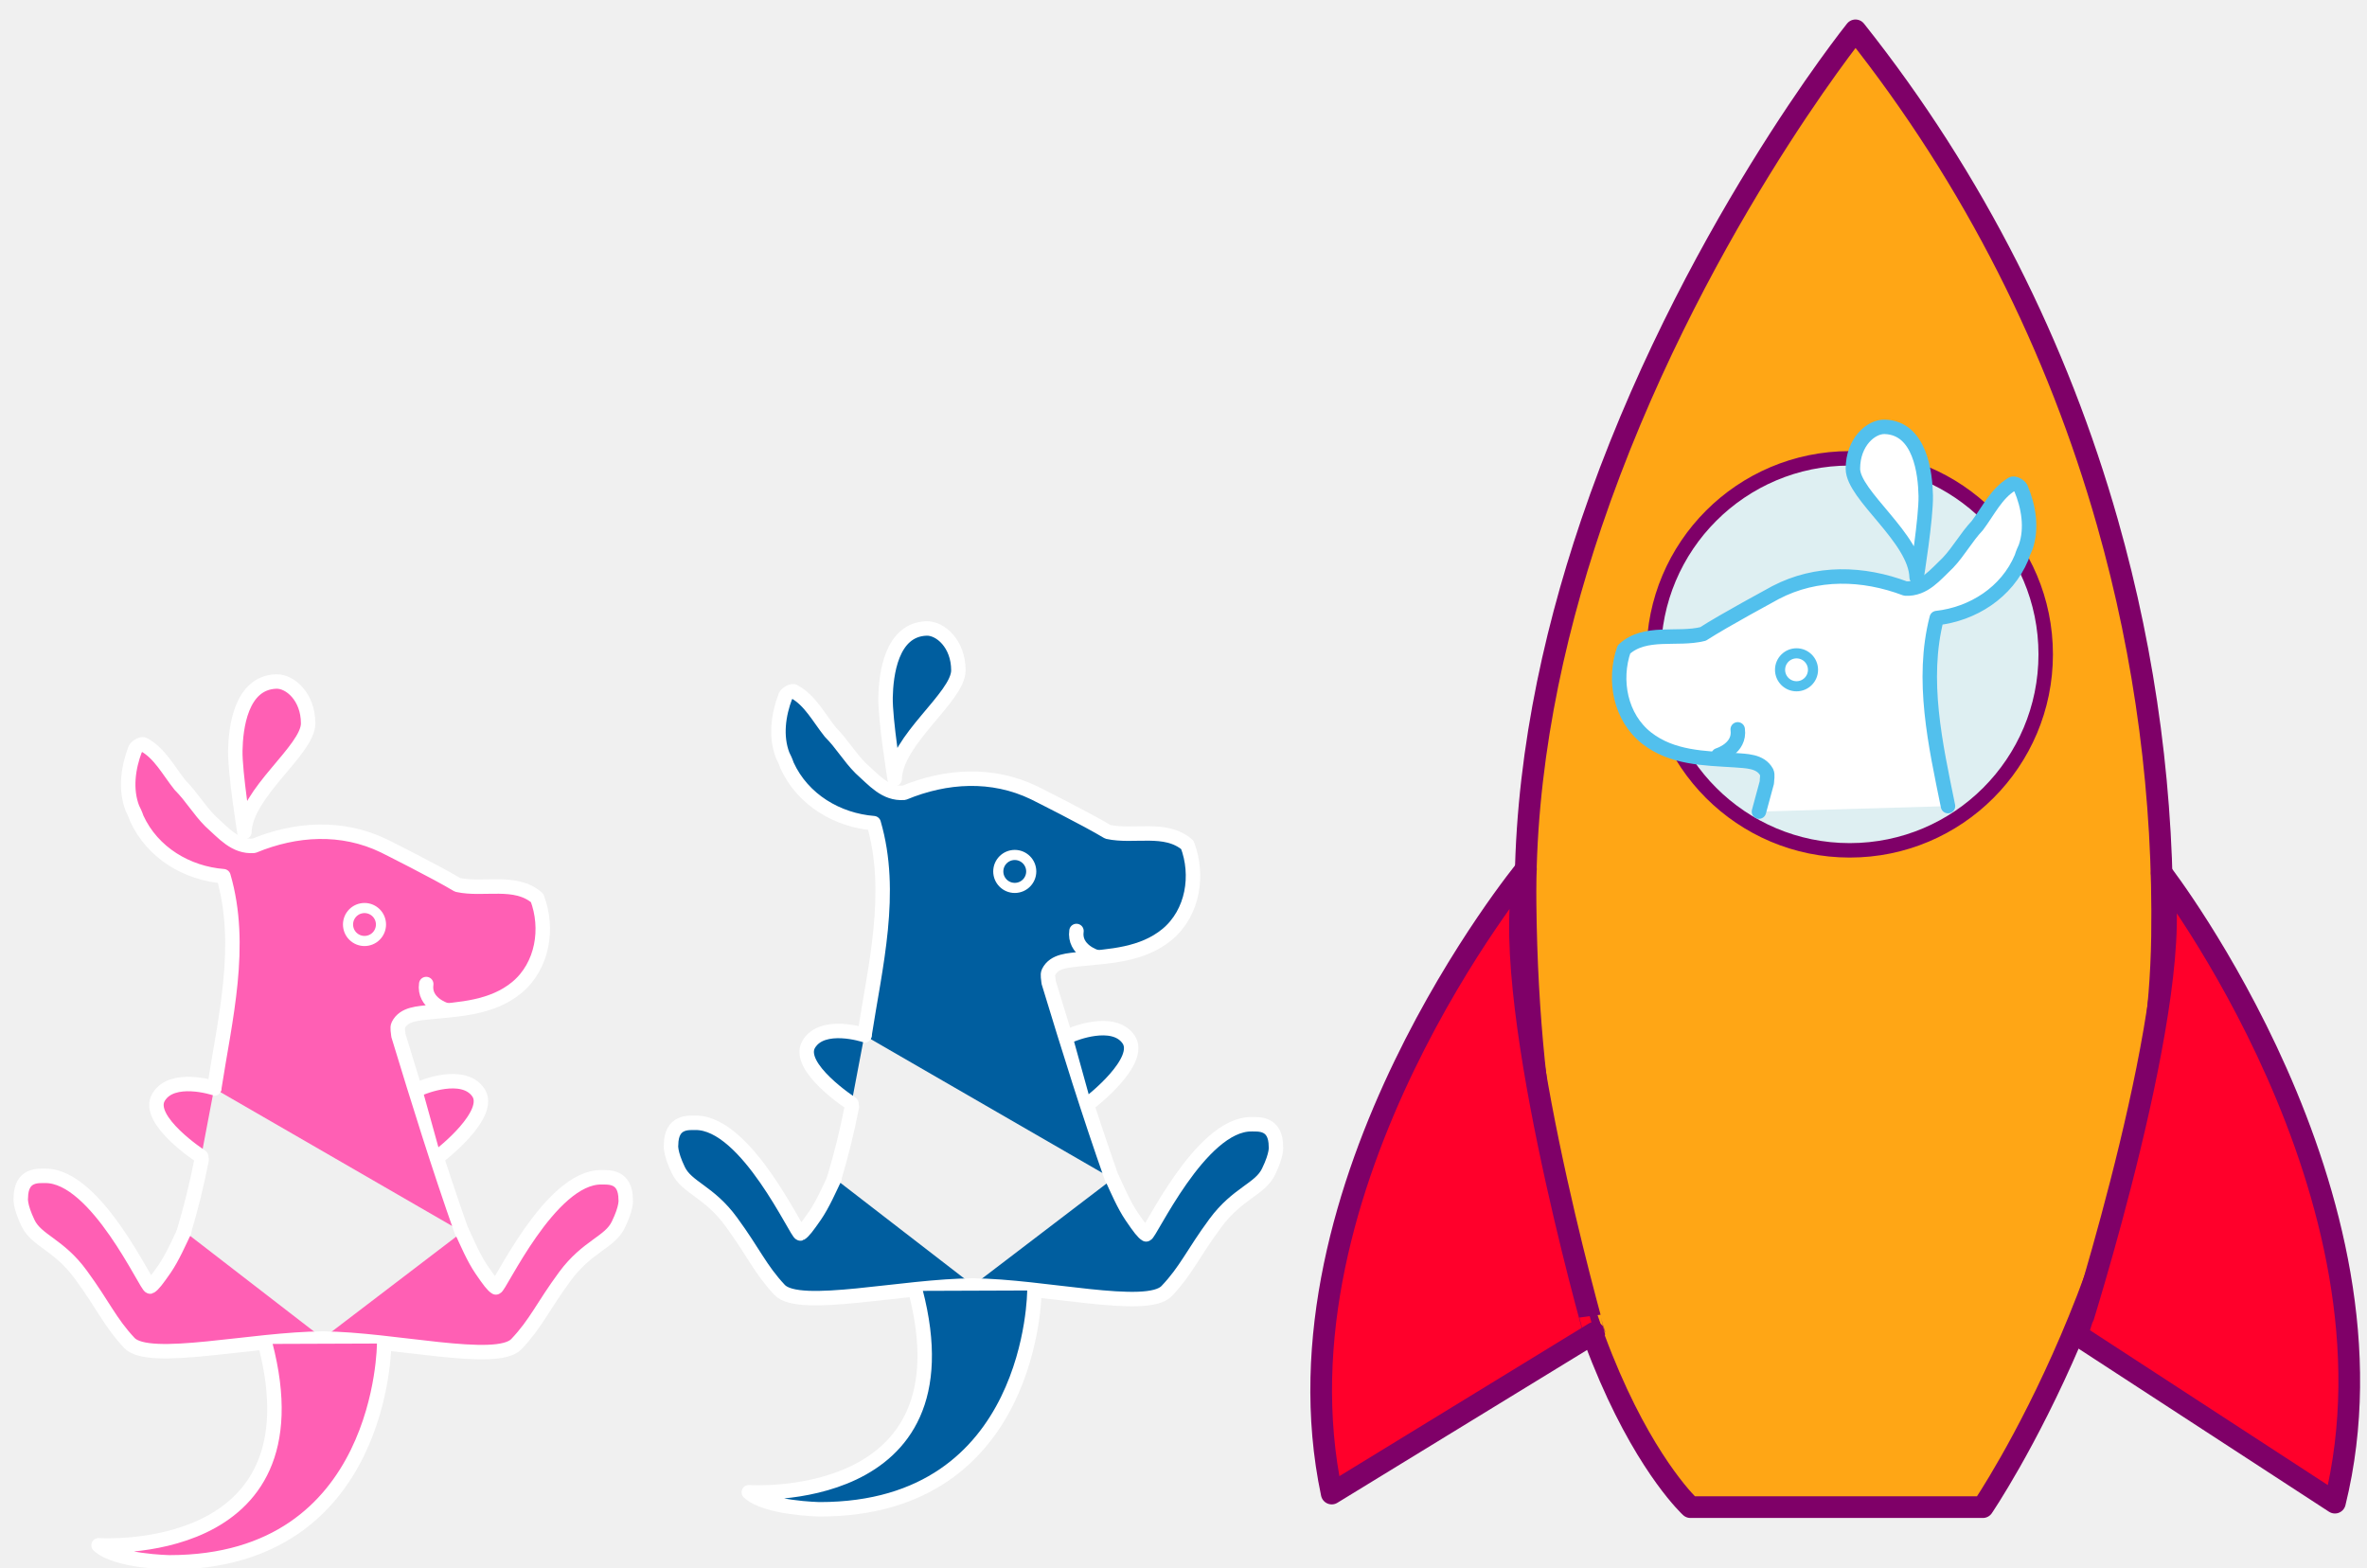
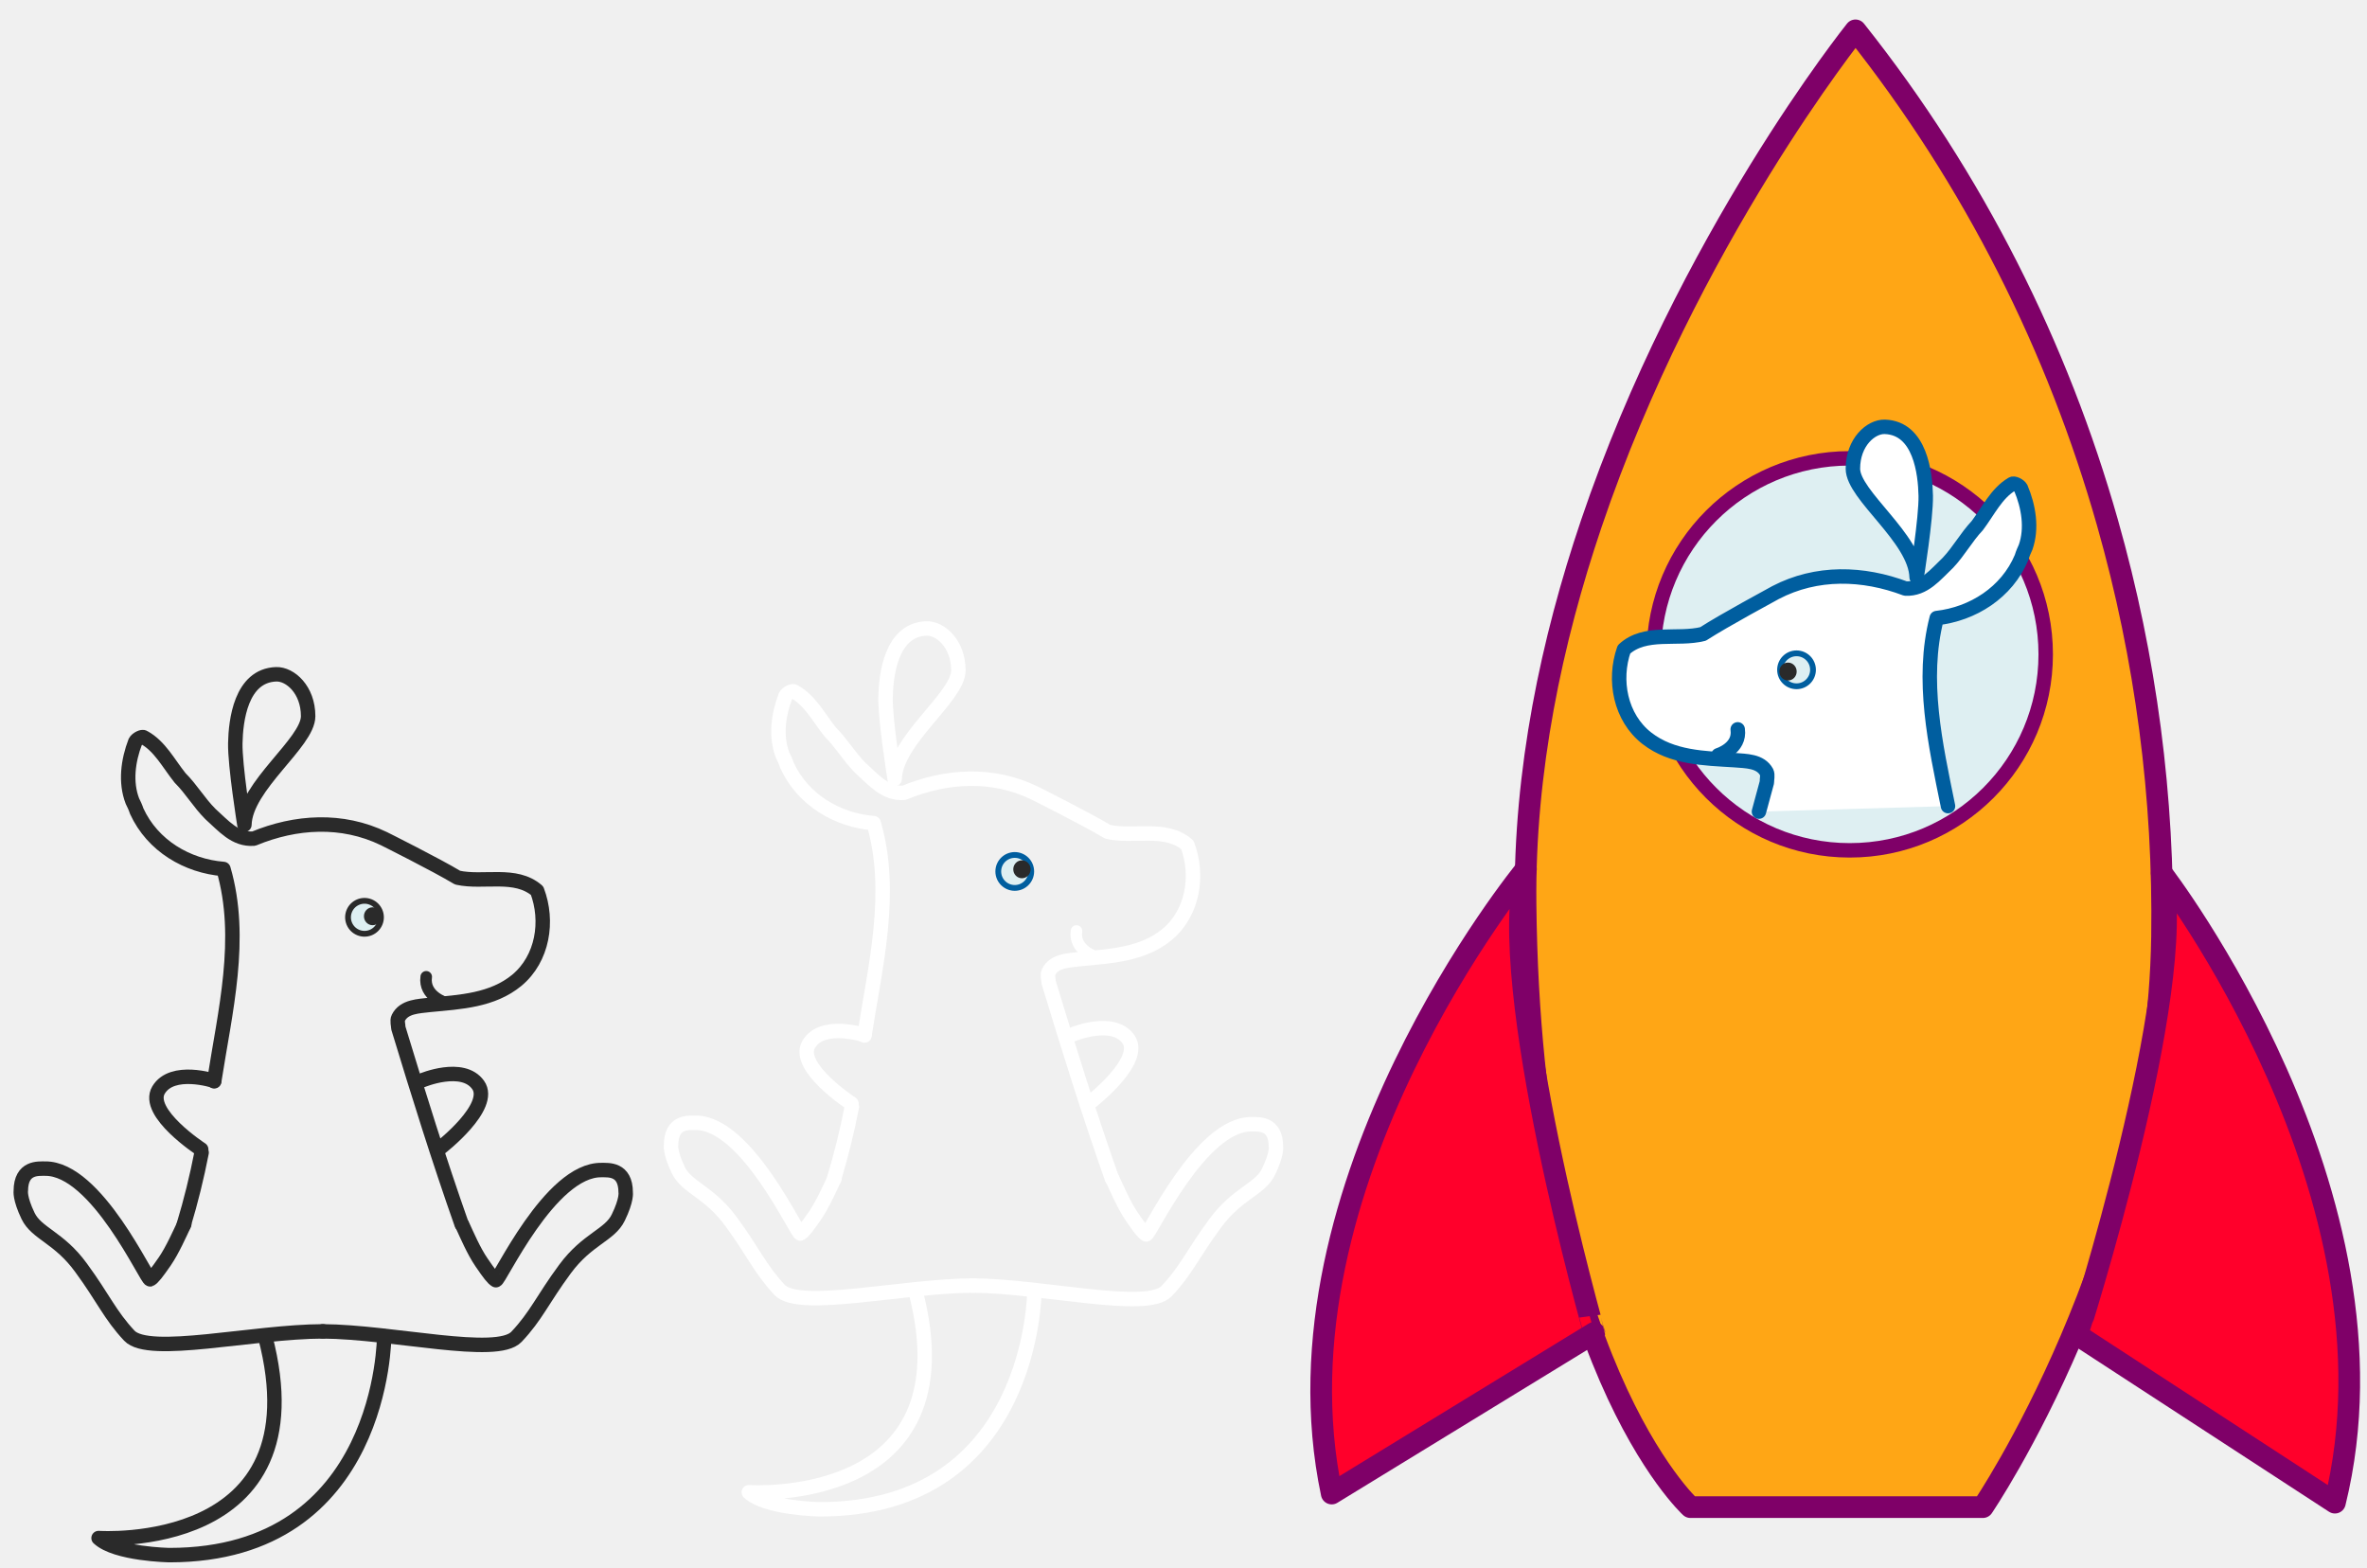
<svg xmlns="http://www.w3.org/2000/svg" version="1.1" id="Layer_1" x="0px" y="0px" viewBox="0 0 1637.7 1084.6" style="enable-background:new 0 0 1637.7 1084.6;" xml:space="preserve">
  <style type="text/css">
	.st0{display:none;}
	.st1{display:inline;fill:#2EC4FF;}
	.st2{fill:#FFA615;stroke:#7F0068;stroke-width:15;stroke-linecap:round;stroke-linejoin:round;stroke-miterlimit:10;}
	.st3{fill:#FF002B;stroke:#7F0068;stroke-width:15;stroke-linecap:round;stroke-linejoin:round;stroke-miterlimit:10;}
- 	.st4{fill:#005E9F;stroke:#FFFFFF;stroke-width:10;stroke-linecap:round;stroke-linejoin:round;stroke-miterlimit:10;}
- 	.st5{fill:#005E9F;stroke:#FFFFFF;stroke-width:7;stroke-linecap:round;stroke-linejoin:round;stroke-miterlimit:10;}
- 	.st6{fill:#FF5FB4;stroke:#FFFFFF;stroke-width:10;stroke-linecap:round;stroke-linejoin:round;stroke-miterlimit:10;}
- 	.st7{fill:#FF5FB4;stroke:#FFFFFF;stroke-width:7;stroke-linecap:round;stroke-linejoin:round;stroke-miterlimit:10;}
- 	.st8{fill:#DEEFF2;stroke:#7F0068;stroke-width:10;stroke-linecap:round;stroke-miterlimit:10;}
- 	.st9{fill:#FFFFFF;stroke:#52C0ED;stroke-width:10;stroke-linecap:round;stroke-linejoin:round;stroke-miterlimit:10;}
- 	.st10{fill:#FFFFFF;stroke:#52C0ED;stroke-width:7;stroke-linecap:round;stroke-linejoin:round;stroke-miterlimit:10;}
+ 	.st4{fill:none;stroke:#FFFFFF;stroke-width:10;stroke-linecap:round;stroke-linejoin:round;stroke-miterlimit:10;}
+ 	.st5{fill:#DEEFF2;stroke:#005E9F;stroke-width:4;stroke-linecap:round;stroke-linejoin:round;stroke-miterlimit:10;}
+ 	.st6{fill:none;stroke:#FFFFFF;stroke-width:8;stroke-linecap:round;stroke-linejoin:round;stroke-miterlimit:10;}
+ 	.st7{fill:none;stroke:#2A2A2A;stroke-width:10;stroke-linecap:round;stroke-linejoin:round;stroke-miterlimit:10;}
+ 	.st8{fill:#DEEFF2;stroke:#2A2A2A;stroke-width:4;stroke-linecap:round;stroke-linejoin:round;stroke-miterlimit:10;}
+ 	.st9{fill:none;stroke:#2A2A2A;stroke-width:8;stroke-linecap:round;stroke-linejoin:round;stroke-miterlimit:10;}
+ 	.st10{fill:#DEEFF2;stroke:#7F0068;stroke-width:10;stroke-linecap:round;stroke-miterlimit:10;}
+ 	.st11{fill:#FFFFFF;stroke:#005E9F;stroke-width:10;stroke-linecap:round;stroke-linejoin:round;stroke-miterlimit:10;}
+ 	.st12{fill:#2A2A2A;stroke:#2A2A2A;stroke-linecap:round;stroke-miterlimit:10;}
</style>
  <g id="Roo" class="st0">
    <path class="st1" d="M-573.3,434.6c1.3-2.4,2.8-2.5,5-2c2.6,0.6,5.3,1.1,7.9,1.3c4.5,0.3,9,0.3,13.6,0.5c9.5,0.5,18.5-1.2,27.6-2.7   c1.5-0.2,3-0.5,4.6-0.6c6.9-0.5,12.9-2.8,18.8-5.4c3.7-1.7,7.9-3,11.1-5.1c6.1-4,12.5-8.1,17.3-12.9c8.1-8,14.7-16.8,20.3-26   c1.7-2.7,5.1-4.9,6.4-7.9c2.5-5.6,6.9-10.7,7.8-16.7c0.3-1.9,1.6-3.7,2-5.7c0.7-3.5,0.9-7.1,1.4-10.6c0.2-1.3,1.1-2.5,1.3-3.8   c0.2-1.3,0.1-2.7,0.1-4c0.2-6,1.1-12.1,0.6-18.1c-0.9-11.5-2.6-23-3.9-34.5c-0.2-2.1-0.3-4.3-0.4-6.4c-0.1-1.8-0.9-2.7-3.8-2.4   c-9,0.9-18.3,0.9-27.1,2.5c-11.8,2.1-23.8,2.8-35.7,3.8c-5,0.4-9.9,1.3-14.8,2c-5.7,0.9-10.7-0.9-13.6-5.1c-3-4.6-5.5-9.4-8.6-13.9   c-2.9-4.2-6.4-8.1-9.5-12.1c-4.6-6-8.9-12.1-13.5-18c-1.9-2.5-3.9-4.9-6.2-7.1c-8.4-8.2-17.3-16-25.2-24.4   c-4.4-4.6-8.2-9.9-10.4-15.3c-2.8-6.8-1.6-13.8,3.1-20.2c2.9-3.9,7.1-5.9,13.2-3.8c0.7,0.3,1.6,0.4,2.4,0.3   c6.5-0.2,10.1,3.2,13.6,6.3c6,5.3,11.8,10.9,17.2,16.6c3.5,3.7,6.2,8,9.2,12c7.2,9.4,14.4,18.7,21.5,28.1c2.4,3.1,4.7,6.3,7.4,9.9   c2.9-5.7,6-10.8,8-16.2c3.1-8.5,5.3-17.3,8.2-25.9c3.3-9.4,7.4-18.7,10.4-28.2c3.3-10.4,5.5-21,8.5-31.5   c3.9-13.6,8.3-27.2,12.1-40.9c1.7-6.4,1.9-13.1,3.5-19.5c2.6-10.1,3.2-20.3,3.6-30.5c0.4-10.8,1.9-21.5,2.3-32.2   c0.3-7.2-0.6-14.4-0.8-21.6c-0.3-7.3-0.5-14.6-0.8-21.8c-0.2-4.9-0.7-9.9-1.1-14.6c-4.7-0.8-9.6-1.1-14-2.4   c-6.8-2-14.1-3.9-19.7-7.2c-8.2-4.8-14.5-11.1-19.5-18.1c-9.5-13.2-11.9-27.2-8.7-41.9c0.7-3,0.5-6,1-9c0.4-2.9,1.1-5.8,2-8.6   c0.2-0.5,2.3-1.2,3.1-1c1.6,0.5,3,1.4,4.1,2.4c4.2,4,8.4,8.1,12.4,12.3c6.6,6.7,12.9,13.6,19.5,20.2c4.4,4.4,9.4,8.4,13.9,12.8   c4.1,3.9,7.8,8,11.7,12c0.1,0.1,0.2,0.3,0.3,0.5c4.3,6,9.3,7.2,17.5,4.1c13.1-5,27-7.2,41.8-6.4c4.5,0.3,9.1,0.3,13.6,0.6   c9.6,0.6,17.8,4.2,26.2,7.3c6.6,2.4,13.1,4.9,19.5,7.7c2.6,1.1,4.7,2.9,7,4.4c4.2,2.7,8.3,5.5,12.7,8.1c4.1,2.4,8.2,5,12.9,6.5   c5.1,1.7,10.9,2.6,16.5,3.3c9.4,1.1,19,1.4,28.4,2.8c5.1,0.7,11.2,1.4,13.7,5.6c1.3,2.3,1.8,5,2,7.6c0.4,4.4,1,8.9,0.3,13.3   c-0.8,5.3-2.5,10.6-4.3,15.9c-1.3,3.6-2.9,7.3-5.3,10.6c-4.9,7-11.4,13.2-20.9,17c-6.1,2.4-12.7,4.1-19.2,5.6   c-7.9,1.9-15.9,3.4-24,4.8c-4.2,0.7-8.5,0.9-12.8,1.3c-0.8,0.1-1.7,0-2.5,0c-7.8,0.3-8.6,1-7.2,6.6c3.3,13.3,6.4,26.5,10,39.8   c1.7,6.4,4.5,12.7,6.6,19.1c1.3,3.9,1.9,8,3.5,11.9c5.5,13.1,7.3,26.8,11.5,40.1c0.8,2.5,1.8,5,2.6,7.5c0.8,2.9,1.2,5.9,2.3,8.7   c2.4,6.2,5.1,12.4,7.6,18.6c3,7.4,5.7,14.8,10.7,21.7c2.7,3.7,4.4,7.8,6.7,11.7c1.1,1.8,2.7,3.5,4.1,5.2c0.4,0,0.8,0,1.2,0   c2.5-4.9,5-9.8,7.5-14.7c2.2-4.3,4-8.8,6.8-12.8c4.8-6.9,9.9-13.8,15.8-20.2c6.2-6.7,13.1-13,20.4-19c3-2.4,7.7-3.7,11.6-5.5   c1.9-0.8,3.9-1.7,6-2.2c6.6-1.6,11.9-0.3,16.1,3.8c3.1,3,4.5,6.1,3.5,9.9c-1,4-1.2,8.1-2,12.1c-1.6,7.5-7,13.6-13.5,19.3   c-6.4,5.7-13.4,11.1-19.1,17.1c-5.3,5.5-9.4,11.7-13.8,17.7c-7,9.4-13.8,18.8-20.6,28.2c-1,1.3-2,2.6-2.9,3.9   c-2.4,3.5-6.8,5-11.7,5.1c-7.4,0.2-14.9,0.1-22.3-0.3c-18.1-1.1-36.1-2.5-54.2-3.8c-0.5,0-0.9,0.1-1.8,0.2   c-0.5,5.3-1.3,10.6-1.6,15.9c-0.4,9.8-1,19.5-3.5,29.1c-2.4,9.3-4.1,18.7-6.8,28c-1.6,5.8-3.9,11.6-6.8,17.1   c-3.6,6.9-7.7,13.8-12.5,20.2c-4.4,5.8-10.2,11-15.1,16.6c-5.3,6-13.3,10.1-19.9,15.2c-4.4,3.4-9,6.7-13.7,9.9   c-1.9,1.3-4.3,2.1-6.6,3.1c-7,3-14,6-21.2,8.8c-6.3,2.5-12.6,4.9-19.1,6.9c-14.5,4.6-29.7,6.7-45.6,5.8c-5.6-0.3-11.2,0.2-16.8,0.3   c-2.9,0.1-5.7-0.1-7.8-1.9c-0.6-0.5-1.6-0.8-2.5-1c-4.8-1.3-9.8-2.2-14.3-3.8C-563.1,439.7-568.1,437-573.3,434.6z M-457.5-54   c0.4,0.1,0.8,0.1,1.2,0.2c0.5,4.7,1.1,9.4,1.4,14.2c0.3,3.7,0.1,7.5,0.4,11.2c0.5,7.5,1.3,15,1.7,22.5c0.3,4.3,0,8.7,0.1,13   c0,2,0.4,4.1,0.3,6.1c-0.4,4.2-5.4,53.2-6.2,56.9c-1.2,5.7-2.8,11.3-4,17c-1.3,5.7-1.9,11.6-3.5,17.2c-3.3,11.6-7.1,23.2-10.5,34.8   c-1.4,4.6-2.2,9.3-3.7,13.8c-2.7,8.4-5.6,16.7-8.4,25.1c-1.5,4.5-2.6,9.1-4,13.7c-0.9,3.1-2.6,6.2-2.8,9.3   c-0.3,4.4-2.4,8.4-4.1,12.4c-2.1,4.8-4.5,9.4-6.6,14.2c-1.5,3.3-2.6,6.7-3.9,10.1c-0.3,0.1-0.7,0.1-1,0.2c-0.9-1.3-1.7-2.6-2.6-3.8   c-3.7-5-7.5-10-11.2-15c-6.2-8.2-12.6-16.4-18.8-24.7c-7.5-10-15.4-19.8-26.7-27.8c-5.2-3.7-11.4-5.8-18.6-5.5   c-1.8,0.1-4.2,1.1-5.3,2.2c-5.5,5.7-6.1,12.2-4.6,18.9c0.5,2.4,1.8,4.8,3.4,6.9c3,3.8,6.5,7.3,9.8,11c2.6,2.8,5.1,5.7,8,8.4   c3.3,3,6.9,5.8,10.3,8.7c5.5,4.8,10.3,9.8,13.8,15.7c3,5.1,7.4,9.6,11,14.6c5.6,7.8,11,15.7,16.4,23.7c3.2,4.8,6.6,6.4,13.7,5.5   c5.4-0.6,10.6-2.1,15.9-2.6c9.3-0.9,18.8-1.3,28.2-2.2c5.8-0.5,11.5-1.6,17.2-2.1c11.3-1,22.7-1.8,34-2.6c3.9-0.3,7.9-0.6,11.8-0.6   c9.6,0,19.1,0.2,28.7,0.4c7.1,0.1,14.2,0.1,21.3,0.5c6.3,0.4,12.5,1.3,18.8,1.8c9.8,0.8,19.6,1.6,29.4,2.3   c14.3,0.9,28.6,2.1,43,1.3c4.3-0.2,8-1.3,10.2-4.2c2.1-2.7,4-5.4,6-8.1c4.2-6,8.2-12,12.5-17.9c3.9-5.4,7.6-10.8,12-16   c4.6-5.5,9.7-10.7,14.9-15.8c4.3-4.2,9.6-7.9,13.9-12.1c7.6-7.3,9.2-16.2,11.2-24.9c0.6-2.6,0-5.6-1.4-8   c-3.2-5.3-12.6-7.5-20.2-4.8c-8,2.8-14.9,6.8-20.1,12.3c-1.9,2-3.8,4.1-6.2,5.8c-5.3,3.5-8.5,8.1-11.6,12.6   c-2.7,4-4.9,8.2-7.4,12.3c-4.1,6.8-8.4,13.4-12.4,20.2c-1.8,3.1-2.9,6.4-4.5,9.5c-0.9,1.8-2.1,2.7-4.1,0.5c-1.9-2.1-4.4-3.9-6-6.2   c-3-4.4-5.7-9-8.1-13.6c-3.7-7.2-7.3-14.4-10.5-21.7c-2.6-5.9-4.7-12-6.5-18c-2.5-8.3-4.4-16.7-6.9-25c-3.1-10.1-6.6-20.1-9.9-30.2   c-2.2-6.8-4.1-13.7-6.1-20.6c-2.1-7.2-4.4-14.3-6.4-21.5c-1.8-6.2-3.4-12.5-5.1-18.8c-1.3-4.8-2.5-9.6-3.7-14.4   c-0.6-2.6,0.8-4.5,3.5-4.7c4-0.2,8.1-0.2,12.2-0.6c7.9-0.8,15.8-1.5,23.5-2.7c6.7-1.1,13.2-2.7,19.8-4.3c12.2-3,22.4-8.5,28.5-16.7   c4.9-6.7,7.6-14.4,10.1-21.8c2.5-7.5,1.3-15.2,0.4-22.8c-0.4-3.7-2.1-6.9-7.2-8.1c-5.5-1.2-11.2-2.3-16.9-2.8   c-9.7-0.8-19.4-1-28.9-3.1c-11-2.4-18.6-8.2-27-13.2c-8.5-5.1-16.7-10.3-26.9-13.6c-7-2.2-13.6-5-20.6-7.1c-3.3-1-7.2-1.1-10.9-1.3   c-7.6-0.5-15.2-1.4-22.7-0.9c-7.4,0.5-14.6,2.3-21.8,4c-4.6,1.1-8.8,2.9-13.2,4.5c-2.3,0.8-7.3,0.4-9.3-0.9   c-6.1-3.9-10.5-8.8-14.7-13.9c-2.2-2.6-5-4.9-7.4-7.4c-6.3-6.6-12.4-13.3-18.8-19.9c-3.2-3.3-6.8-6.4-10.2-9.5   c-5-4.7-10.1-9.4-15.4-14.4c-0.7,1.9-1.5,3.3-1.7,4.7c-0.9,5.9-2,11.9-2.4,17.8c-0.4,6.1-0.8,12.3,0.2,18.3c1.4,8.3,6,16,12.8,22.5   c7.1,6.8,14.6,13.7,26.7,16.1c0.6,0.1,1.2,0.6,1.8,0.8c3.2,0.9,6.5,1.9,9.8,2.7c1.3,0.3,3,0,4.1,0.5   C-460.9-52.1-459.2-52.4-457.5-54z M-560.3,437.1c0,0.4,0,0.7,0,1.1c7.4,3.5,16,4.9,24.3,6.2c8.2,1.3,16.8,1.5,25.3,1.8   c10.2,0.3,20.4-0.2,30.2-3c7-2,14-3.7,21.1-5.6c0.4-0.1,0.9-0.3,1.3-0.5c4-1.8,7.9-3.6,12-5.3c4.3-1.8,9.1-3.2,13.1-5.4   c6.7-3.8,12.7-8.1,19.2-12.1c9.1-5.7,18.1-11.4,24.9-18.8c4.9-5.3,10.6-10.4,14.6-16.1c4.6-6.6,8.2-13.6,11.5-20.6   c5-10.6,8.7-21.6,10.4-32.8c1.6-10.1,2.6-20.2,3.6-30.4c0.7-7.6,1-15.2,1.5-22.8c0.1-1.6-0.5-2.5-2.9-2.5   c-5.1-0.1-10.2-0.3-15.3-0.5c-1.9-0.1-3.8-0.3-5.7-0.3c-13.4,0.2-26.7,0.4-40,0.6c-5,0.1-10,0.1-15,0.2c-1.7,0-2.6,0.4-2.5,1.9   c0.4,4.4,0.7,8.8,1,13.3c0.9,13,1.8,26.1,2.5,39.1c0.7,12.4-1.7,24.6-6.7,36.5c-2.2,5.3-4.6,10.7-7.8,15.7   c-4.4,6.8-9.8,13.2-14.7,19.7c-6.5,8.8-13.9,17.1-24.7,23.3c-5.1,2.9-9.3,6.4-15.5,8.5c-9.2,3.2-19.1,4.1-28.6,6.1   c-2.7,0.6-5.6,0.3-8.4,0.5c-7.4,0.4-14.8,0.9-22.1,1.4C-556.1,436.3-558.2,436.8-560.3,437.1z" />
    <path class="st1" d="M-445.9-80.1c-0.9-2.4-1.8-4-2.1-5.6c-1.4-7.5-3.2-15.1-3.7-22.6c-0.7-9.5-0.7-19-0.1-28.5   c0.3-5.4,2.2-10.8,3.7-16.2s3.5-10.8,5.1-16.2c1.1-3.6,4.7-5.8,8.4-7.6c5.9-2.9,16.7-1.5,22,1.9c10.3,6.7,12.4,15.4,9.8,24.6   c-1.2,4.3-4.7,8.2-7.5,12.2c-3.2,4.4-6.6,8.7-10.2,13c-10.1,12.3-14.9,26.2-21,39.7C-442.3-83.7-444-82.3-445.9-80.1z M-445.7-85.2   c0.3,0,0.7,0,1,0.1c1.9-3.6,3.7-7.2,5.6-10.7c3.5-6.9,6.4-14,10.6-20.6c6.8-10.5,14.4-20.7,21.9-31c5.4-7.5,3.1-18.7-5.7-25.1   c-2.5-1.8-6.5-3.3-9.9-3.4c-7.6-0.2-13.7,2.8-16.7,8c-2.9,4.8-4.8,10-6.7,15.1c-3.5,9.5-4.6,19.2-4.5,29c0.1,10.1,1.1,20.2,2,30.2   C-447.9-90.8-446.6-88-445.7-85.2z" />
    <path class="st1" d="M-414.9,112c0.5,1.3,1,1.8,1,2.4c-0.4,9.5-0.8,19-5.1,28c-1.5,3.1-4.7,6-7.8,8.4c-3.4,2.6-11,2.1-14.8-0.6   c-4.2-2.9-7.5-6.1-10-10.1c-2.2-3.4-2.7-6.7-3.6-10.1c-0.1-0.4,0.2-0.8,1.1-1.3c0.3,0.7,0.9,1.4,1,2.2c0.5,5.2,3.5,9.6,8.2,13.4   c0.8,0.6,1.4,1.4,2.1,2.2c0.9,1,1.7,2.6,2.9,2.8c3.1,0.6,6.3,0.6,9.5,0.7c0.8,0,1.8-0.8,2.5-1.4c8.5-7.6,11.1-16.6,11.2-26.2   c0-2.6,0-5.1,0.3-7.7C-416.6,114-415.8,113.3-414.9,112z" />
    <path class="st1" d="M-377.6,111.2c0.6,1.4,1.6,2.8,1.9,4.2c1.3,7.9,2,15.9,3.9,23.7c0.8,3.2,3.7,6.2,6.2,9.1   c3.1,3.5,10.2,3.1,14.2,0.1c7.5-5.8,9.3-13.4,13.3-20.4c0.5-0.9,1-1.7,1.6-2.5c0.4,0.1,0.8,0.2,1.2,0.3c-0.8,2-1.4,4.1-2.4,6   c-1.8,3.5-3.7,6.9-5.6,10.3c-2.3,4.2-5.6,7.7-11.1,10c-5.9,2.4-12.1,1.1-14.9-3.4c-4.2-6.7-6.4-13.7-7-21   c-0.3-4.3-1.6-8.6-2.4-12.9c-0.2-1-0.2-2.1-0.3-3.1C-378.6,111.4-378.1,111.3-377.6,111.2z" />
    <path class="st1" d="M-399.5-28.4c-0.1-4.2,2.6-6.8,7.4-9.1c4.1-1.9,6.9-0.8,10.5,0.3s4.7,3.2,5.5,5.7c1.4,4.8-1,8.8-4.7,12.4   c-2.6,2.6-13.1,2-15.2-0.8c-1.9-2.6-2.9-5.4-4.4-8.2C-400.1-28.2-399.8-28.3-399.5-28.4z M-378.4-28.2c0-4.4-0.3-4.9-3.4-6.9   c-2.9-1.8-9.3-1.9-11.3-0.2c-3,2.5-4.1,5.4-4.1,8.7c-0.1,3.4,3,5.1,6.2,6.5c1.7,0.7,5.1,0.9,6.4,0.1   C-380.9-22-377.3-24.6-378.4-28.2z" />
  </g>
  <path class="st2" d="M1283.8,21c0,0-116.2,144.6-182.8,341.3c-27.4,81-46.5,170.9-45.5,263.1c3.3,316.2,114.1,417.3,114.1,417.3  h202.3c0,0,120.7-177.2,124-394.7c1.4-95.5-11-192.3-37.8-286.5C1423.9,241,1366.2,124.7,1283.8,21z" />
  <path class="st3" d="M1055.8,601.3c0,0-179.6,218.3-134.4,432l181.7-111.2C1103.1,922.2,1034.3,679.8,1055.8,601.3z" />
  <path class="st3" d="M1495.7,604.1c0,0,172.2,223,119.8,435.5l-178-115.9C1437.5,923.6,1514.5,683.2,1495.7,604.1z" />
  <g>
    <path class="st4" d="M577.4,815.2c-3.3,6.9-8.1,17.9-13.5,25.8c-5.5,7.9-8,11.2-10.1,12.4s-37-77-72.7-76.6   c-4.4,0.1-16.7-1.4-16.8,15.4c0,0-0.9,5,5,17.3s21.4,14.8,36.7,35.9c15.4,21,19.9,32.6,33.4,47s85.4-2.9,134.1-3" />
    <path class="st4" d="M769.7,815.7c3.2,6.9,7.9,18,13.3,25.9c5.4,7.9,7.9,11.2,10,12.4c2,1.3,37.4-76.8,73.1-76.2   c4.4,0.1,16.7-1.3,16.7,15.5c0,0,0.9,5-5.1,17.3c-5.9,12.3-21.4,14.7-36.9,35.7s-20,32.6-33.6,46.9c-13.6,14.3-85.4-3.5-134.1-3.8" />
    <path id="Tail_2_" class="st4" d="M633.4,893.1c39.3,150.1-115.3,139.3-115.3,139.3c12,11.2,49.1,11.8,49.1,11.8   c148.5,0,148.5-151.4,148.5-151.4" />
    <path class="st4" d="M577,815.8c5-16.5,9.1-33.2,12.4-50.1" />
    <path class="st4" d="M598.1,716.4c7.4-47.9,20.4-98.9,6.4-146.9c-25-2-49-16-60-40c-1-3-2-5-3-7c-5-13-3-28,2-41c1-2,5-4,6-3   c11,6,17,18,25,28c8,8,13,17,21,25c9,8,17,18,30,17c29-12,61-14,90,0c2,1,36,18,51,27c18,4,40-4,55,9c8,21,4,47-14,62   c-17,14-39,15-60,17c-8,1-18,1-22,9c-1,2,0,5,0,7c14,46,28,91,43.8,135.8" />
    <path class="st4" d="M663.1,463.8c0-18.4-12.5-29.3-22.1-29c-24.5,0.8-28,32.3-28.3,47.7s6.3,56.4,6.3,56.4   C619.7,511.9,663.1,482.2,663.1,463.8z" />
    <circle class="st5" cx="702.1" cy="602.9" r="11.4" />
    <path class="st4" d="M741.8,715.8c0,0,28.2-11.9,38.9,3.1s-26,43.4-26,43.4" />
    <path class="st4" d="M598.1,716.1c0,0-29-9.5-38.5,6.3c-9.4,15.8,29.5,41.1,29.5,41.1" />
-     <path class="st4" d="M744.8,644.1c-1.9,13.3,13.4,17.9,13.4,17.9" />
+     <path class="st6" d="M744.8,644.1c-1.9,13.3,13.4,17.9,13.4,17.9" />
  </g>
  <g>
-     <path class="st6" d="M127.5,851.9c-3.3,6.9-8.1,17.9-13.5,25.8c-5.5,7.9-8,11.2-10.1,12.4s-37-77-72.7-76.6   c-4.4,0.1-16.7-1.4-16.8,15.4c0,0-0.9,5,5,17.3s21.4,14.8,36.7,35.9c15.4,21,19.9,32.6,33.4,47s85.4-2.9,134.1-3" />
-     <path class="st6" d="M319.8,852.4c3.2,6.9,7.9,18,13.3,25.9s7.9,11.2,10,12.4c2,1.3,37.4-76.8,73.1-76.2   c4.4,0.1,16.7-1.3,16.7,15.5c0,0,0.9,5-5.1,17.3c-5.9,12.3-21.4,14.7-36.9,35.7s-20,32.6-33.6,46.9s-85.4-3.5-134.1-3.8" />
-     <path id="Tail_3_" class="st6" d="M183.5,929.8c39.3,150.1-115.3,139.3-115.3,139.3c12,11.2,49.1,11.8,49.1,11.8   c148.5,0,148.5-151.4,148.5-151.4" />
-     <path class="st6" d="M127.1,852.5c5-16.5,9.1-33.2,12.4-50.1" />
-     <path class="st6" d="M148.2,753.1c7.4-47.9,20.4-98.9,6.4-146.9c-25-2-49-16-60-40c-1-3-2-5-3-7c-5-13-3-28,2-41c1-2,5-4,6-3   c11,6,17,18,25,28c8,8,13,17,21,25c9,8,17,18,30,17c29-12,61-14,90,0c2,1,36,18,51,27c18,4,40-4,55,9c8,21,4,47-14,62   c-17,14-39,15-60,17c-8,1-18,1-22,9c-1,2,0,5,0,7c14,46,28,91,43.8,135.8" />
-     <path class="st6" d="M213.2,500.5c0-18.4-12.5-29.3-22.1-29c-24.5,0.8-28,32.3-28.3,47.7s6.3,56.4,6.3,56.4   C169.8,548.6,213.2,518.9,213.2,500.5z" />
-     <ellipse transform="matrix(0.9806 -0.1961 0.1961 0.9806 -120.5363 61.8803)" class="st7" cx="252.2" cy="639.6" rx="11.4" ry="11.4" />
-     <path class="st6" d="M291.9,752.5c0,0,28.2-11.9,38.9,3.1s-26,43.4-26,43.4" />
-     <path class="st6" d="M148.2,752.8c0,0-29-9.5-38.5,6.3c-9.4,15.8,29.5,41.1,29.5,41.1" />
-     <path class="st6" d="M294.9,680.8c-1.9,13.3,13.4,17.9,13.4,17.9" />
+     <path class="st7" d="M127.5,846.9c-3.3,6.9-8.1,17.9-13.5,25.8c-5.5,7.9-8,11.2-10.1,12.4s-37-77-72.7-76.6   c-4.4,0.1-16.7-1.4-16.8,15.4c0,0-0.9,5,5,17.3s21.4,14.8,36.7,35.9c15.4,21,19.9,32.6,33.4,47s85.4-2.9,134.1-3" />
+     <path class="st7" d="M319.8,847.4c3.2,6.9,7.9,18,13.3,25.9s7.9,11.2,10,12.4c2,1.3,37.4-76.8,73.1-76.2   c4.4,0.1,16.7-1.3,16.7,15.5c0,0,0.9,5-5.1,17.3c-5.9,12.3-21.4,14.7-36.9,35.7s-20,32.6-33.6,46.9s-85.4-3.5-134.1-3.8" />
+     <path id="Tail_3_" class="st7" d="M183.5,924.8c39.3,150.1-115.3,139.3-115.3,139.3c12,11.2,49.1,11.8,49.1,11.8   c148.5,0,148.5-151.4,148.5-151.4" />
+     <path class="st7" d="M127.1,847.5c5-16.5,9.1-33.2,12.4-50.1" />
+     <path class="st7" d="M148.2,748.1c7.4-47.9,20.4-98.9,6.4-146.9c-25-2-49-16-60-40c-1-3-2-5-3-7c-5-13-3-28,2-41c1-2,5-4,6-3   c11,6,17,18,25,28c8,8,13,17,21,25c9,8,17,18,30,17c29-12,61-14,90,0c2,1,36,18,51,27c18,4,40-4,55,9c8,21,4,47-14,62   c-17,14-39,15-60,17c-8,1-18,1-22,9c-1,2,0,5,0,7c14,46,28,91,43.8,135.8" />
+     <path class="st7" d="M213.2,495.5c0-18.4-12.5-29.3-22.1-29c-24.5,0.8-28,32.3-28.3,47.7s6.3,56.4,6.3,56.4   C169.8,543.6,213.2,513.9,213.2,495.5z" />
+     <ellipse transform="matrix(0.9231 -0.3846 0.3846 0.9231 -224.6791 145.8268)" class="st8" cx="252.2" cy="634.6" rx="11.4" ry="11.4" />
+     <path class="st7" d="M291.9,747.5c0,0,28.2-11.9,38.9,3.1s-26,43.4-26,43.4" />
+     <path class="st7" d="M148.2,747.8c0,0-29-9.5-38.5,6.3c-9.4,15.8,29.5,41.1,29.5,41.1" />
+     <path class="st9" d="M294.9,675.8c-1.9,13.3,13.4,17.9,13.4,17.9" />
  </g>
-   <circle class="st8" cx="1279.8" cy="452.7" r="135.6" />
+   <circle class="st10" cx="1279.8" cy="452.7" r="135.6" />
  <g>
-     <path class="st9" d="M1217,561.5c1.8-6.7,3.7-13.5,5.5-20.3c-0.1-2,0.8-5-0.2-7c-4.3-7.9-14.2-7.6-22.3-8.3   c-21.1-1.3-43.1-1.6-60.5-15.1c-18.5-14.4-23.3-40.3-15.9-61.5c14.6-13.5,36.8-6.2,54.7-10.7c14.7-9.5,48.2-27.5,50.1-28.6   c28.5-14.9,60.6-13.9,90-2.8c13,0.6,20.7-9.7,29.4-17.9c7.7-8.2,12.5-17.4,20.2-25.6c7.7-10.2,13.3-22.4,24.1-28.8   c1-1,5,0.8,6.1,2.8c5.4,12.8,7.9,27.8,3.3,40.9c-0.9,2-1.9,4.1-2.8,7.1c-10.2,24.3-33.8,39.1-58.7,41.9   c-11,42.8-0.9,87.4,7.8,130.1" />
-     <path class="st9" d="M1326.1,399.4c0,0,6.6-41,6.3-56.4c-0.3-15.4-3.8-46.9-28.3-47.7c-9.6-0.3-22.1,10.6-22.1,29   S1325.4,372.4,1326.1,399.4z" />
-     <circle class="st10" cx="1243" cy="463.4" r="11.4" />
+     <path class="st11" d="M1217,561.5c1.8-6.7,3.7-13.5,5.5-20.3c-0.1-2,0.8-5-0.2-7c-4.3-7.9-14.2-7.6-22.3-8.3   c-21.1-1.3-43.1-1.6-60.5-15.1c-18.5-14.4-23.3-40.3-15.9-61.5c14.6-13.5,36.8-6.2,54.7-10.7c14.7-9.5,48.2-27.5,50.1-28.6   c28.5-14.9,60.6-13.9,90-2.8c13,0.6,20.7-9.7,29.4-17.9c7.7-8.2,12.5-17.4,20.2-25.6c7.7-10.2,13.3-22.4,24.1-28.8   c1-1,5,0.8,6.1,2.8c5.4,12.8,7.9,27.8,3.3,40.9c-0.9,2-1.9,4.1-2.8,7.1c-10.2,24.3-33.8,39.1-58.7,41.9   c-11,42.8-0.9,87.4,7.8,130.1" />
+     <path class="st11" d="M1326.1,399.4c0,0,6.6-41,6.3-56.4c-0.3-15.4-3.8-46.9-28.3-47.7c-9.6-0.3-22.1,10.6-22.1,29   S1325.4,372.4,1326.1,399.4z" />
+     <circle class="st5" cx="1243" cy="463.4" r="11.4" />
  </g>
-   <path class="st9" d="M1188.9,522.5c0,0,15.3-4.6,13.4-17.9" />
+   <path class="st11" d="M1188.9,522.5c0,0,15.3-4.6,13.4-17.9" />
+   <ellipse class="st12" cx="257.8" cy="633.9" rx="5.5" ry="5.7" />
+   <ellipse transform="matrix(1.300041e-02 -0.9999 0.9999 1.300041e-02 96.5413 1300.529)" class="st12" cx="707" cy="601.4" rx="5.7" ry="5.5" />
+   <ellipse class="st12" cx="1237.1" cy="464.6" rx="5.5" ry="5.7" />
</svg>
